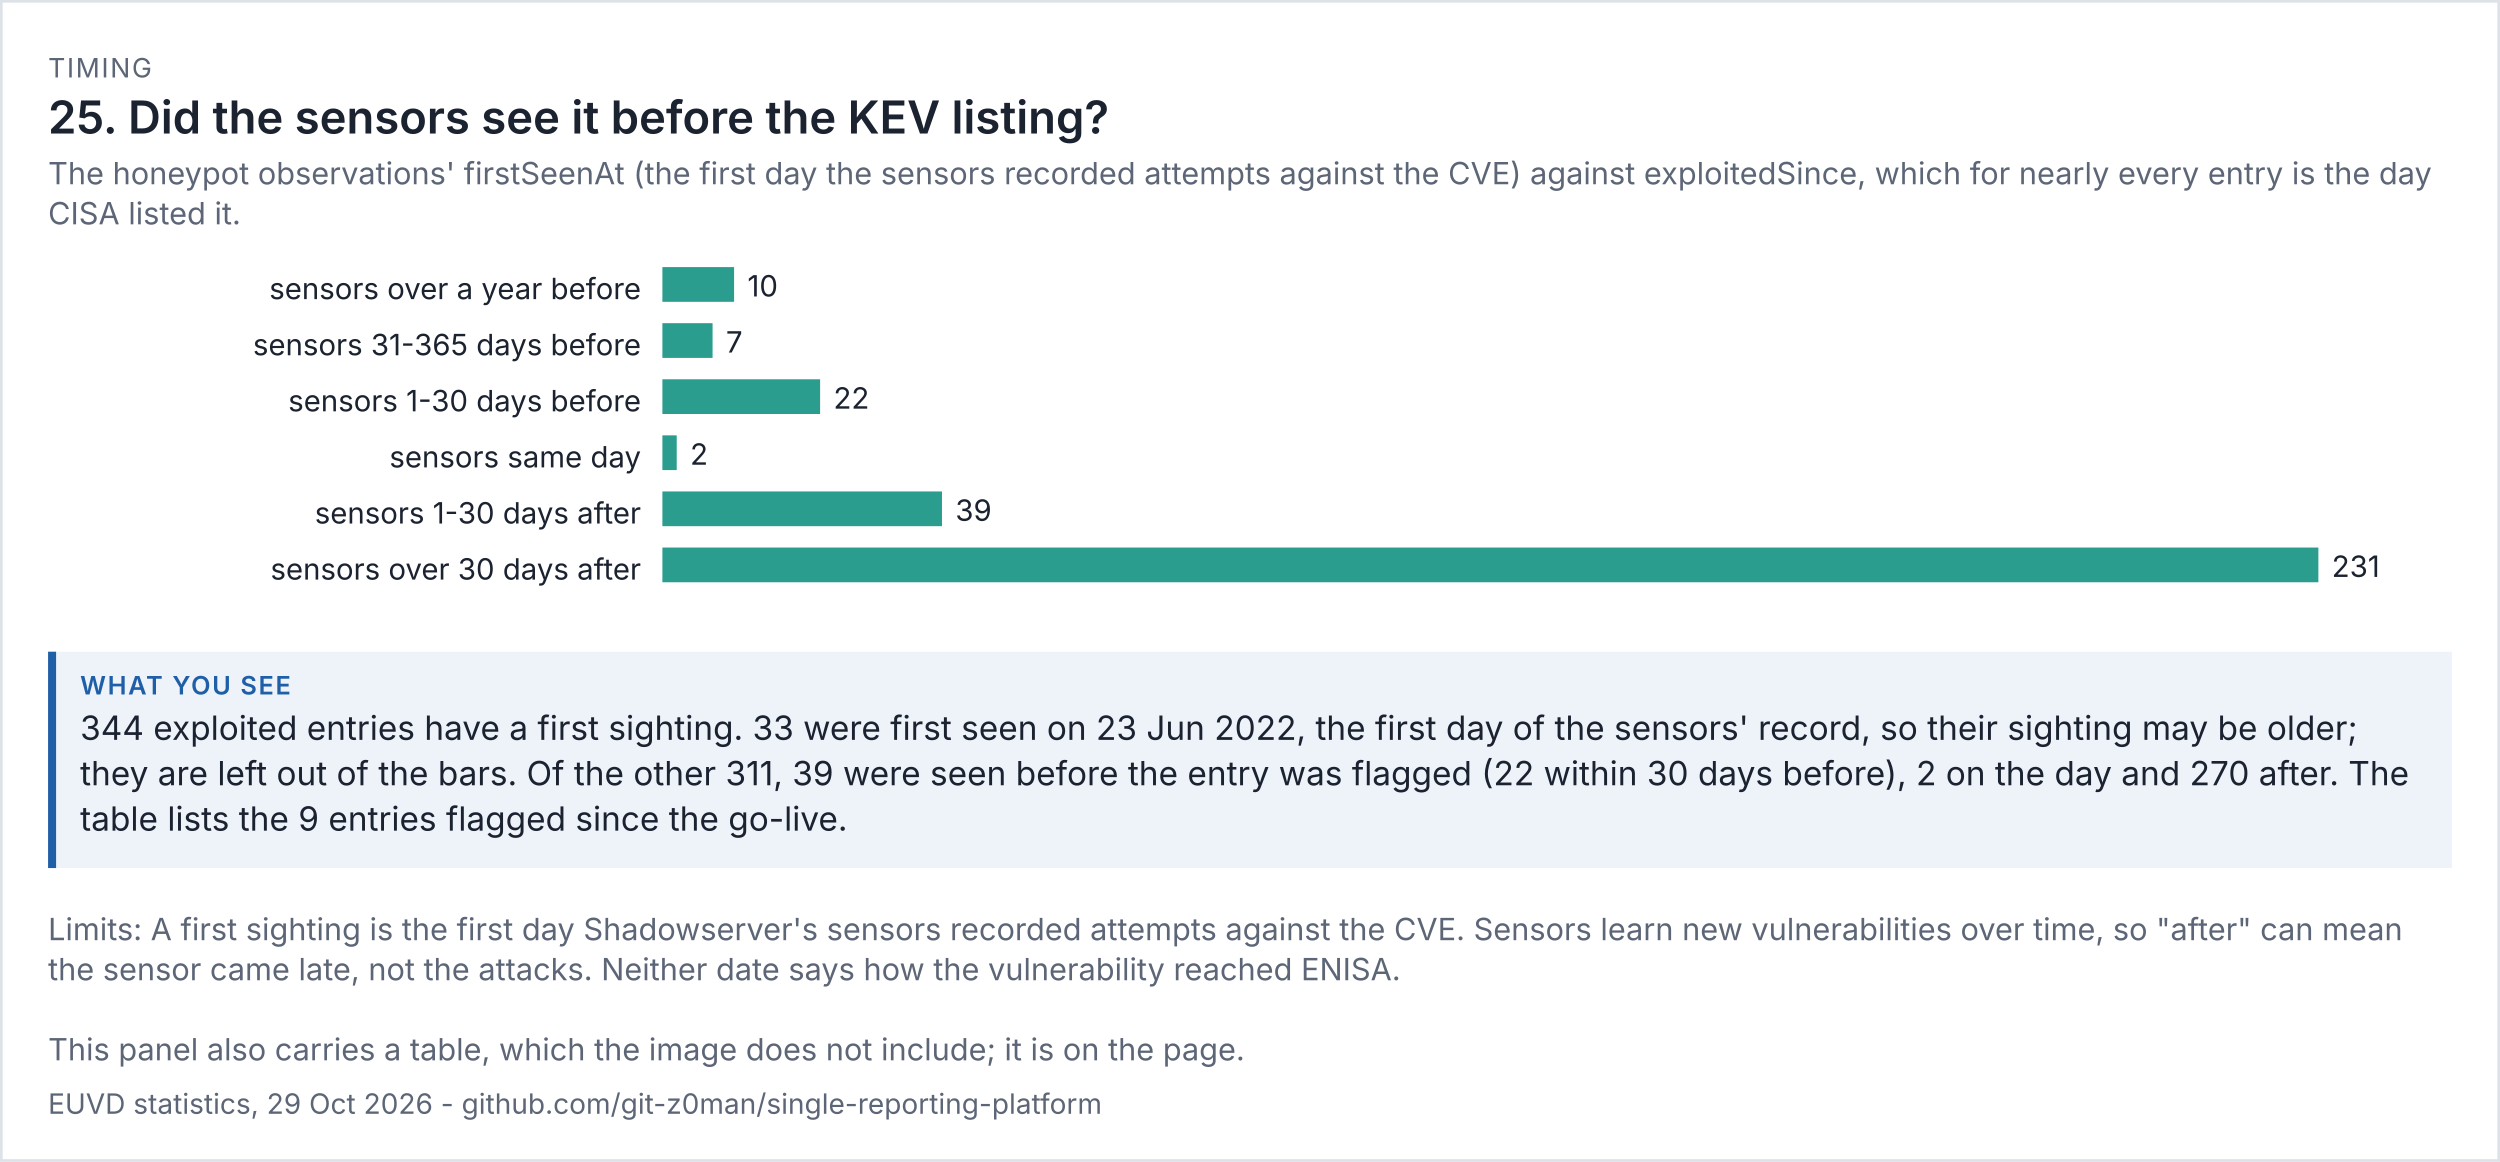
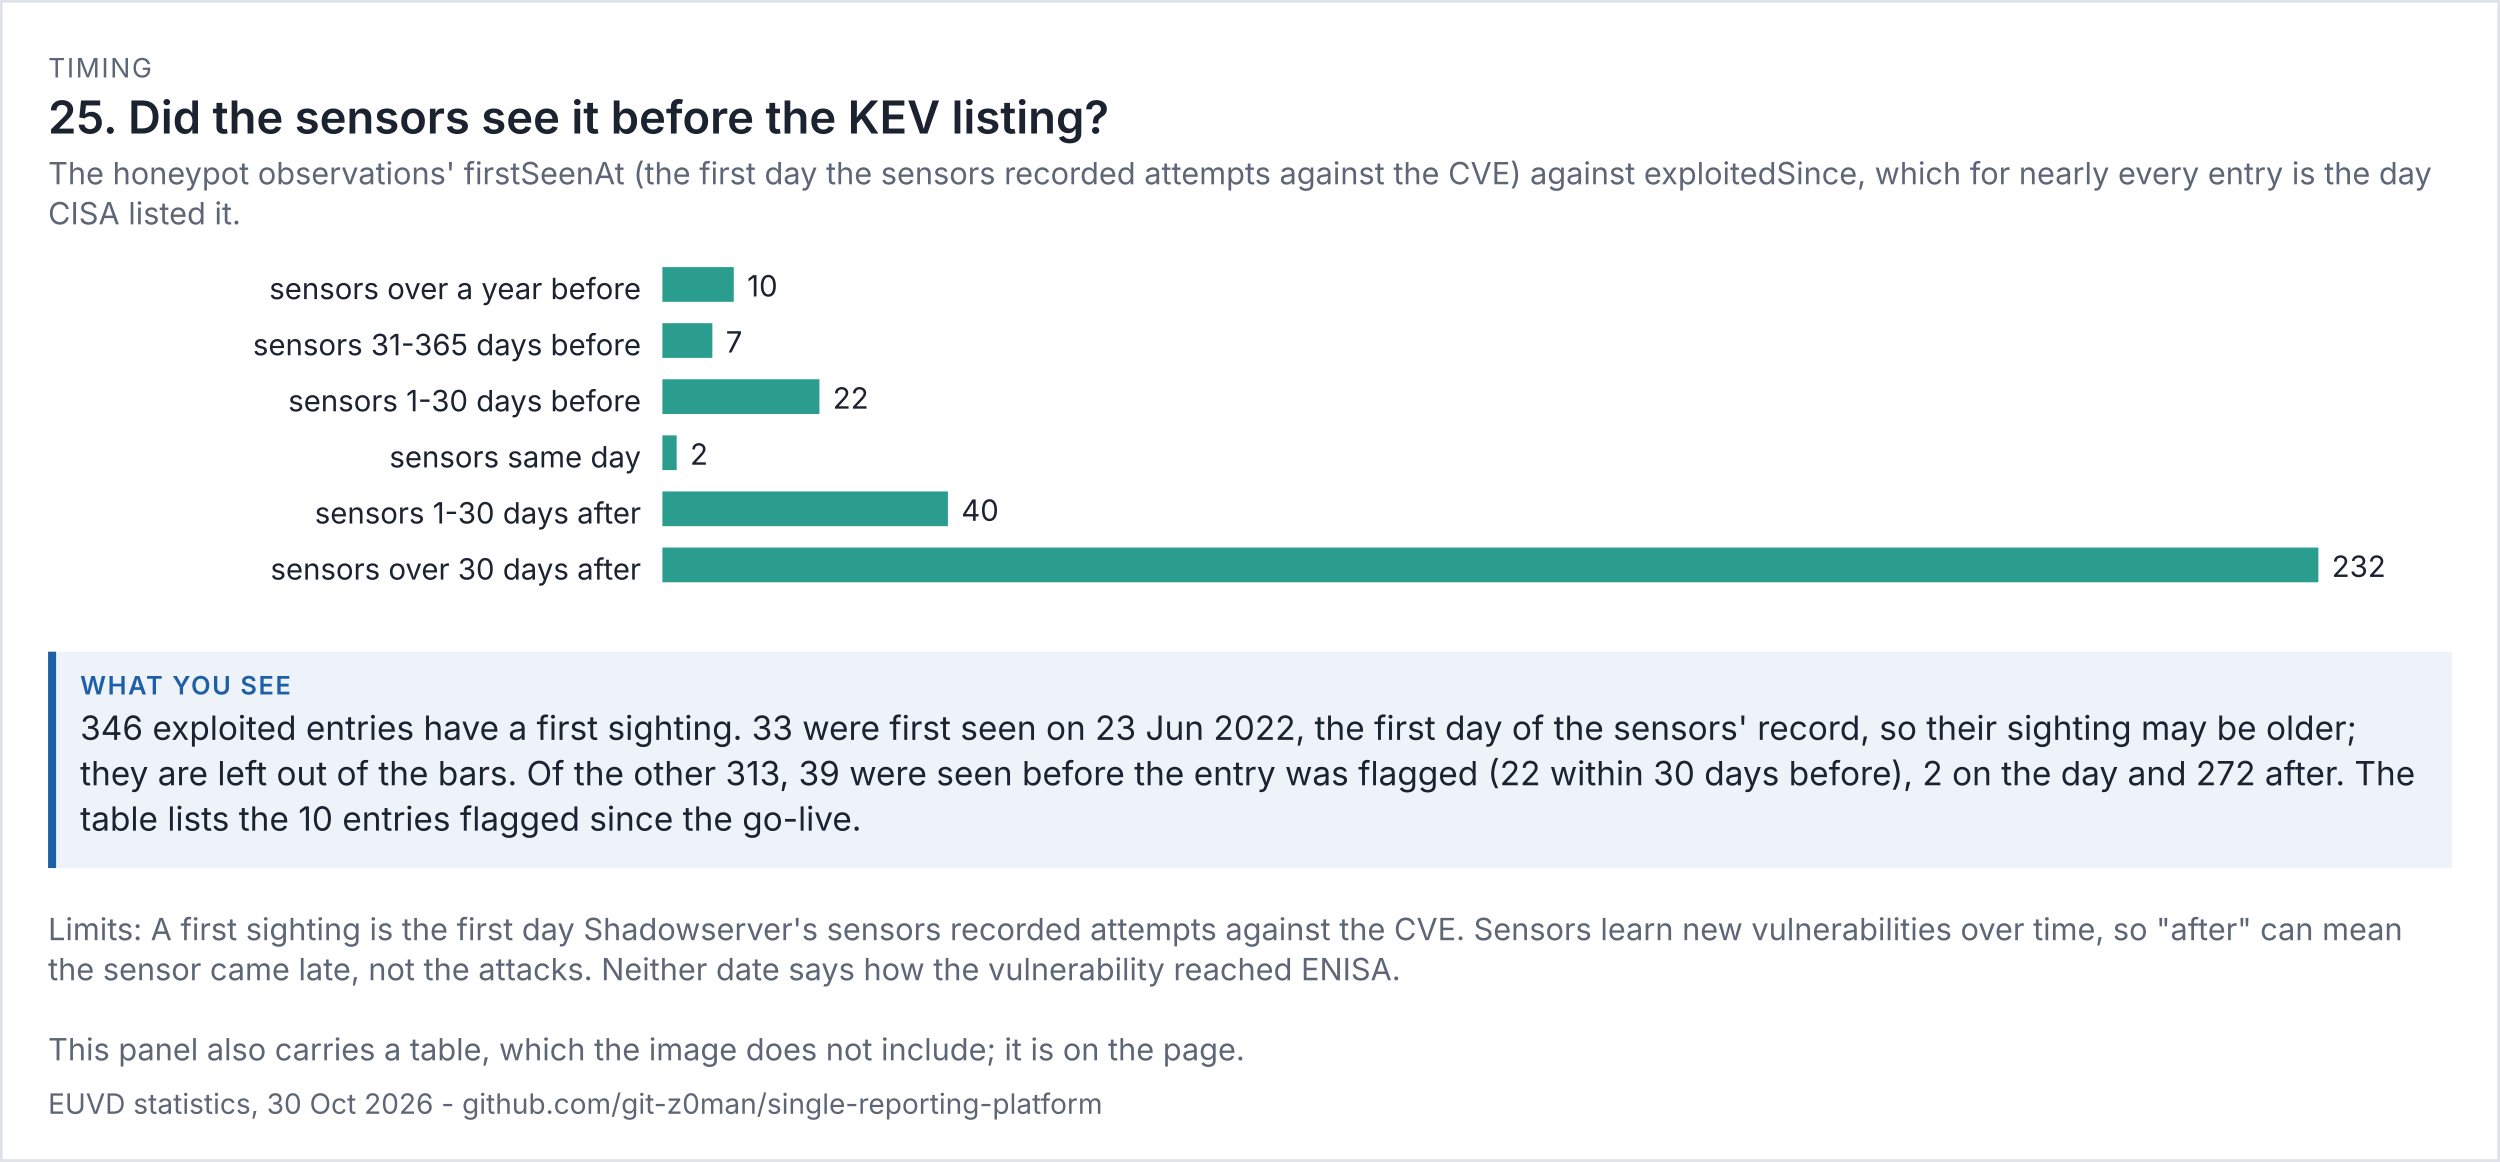
<svg xmlns="http://www.w3.org/2000/svg" viewBox="0 0 936 435" width="936" height="435" font-family="system-ui,-apple-system,'Segoe UI',sans-serif">
  <rect width="100%" height="100%" fill="#ffffff" />
  <rect x="0.5" y="0.5" width="935" height="434" fill="none" stroke="#dde1e8" />
  <text x="18" y="29" font-size="10" letter-spacing="0.6" fill="#5d6677">TIMING</text>
  <text x="18" y="50" font-size="17" fill="#1b2230" font-weight="600">25. Did the sensors see it before the KEV listing?</text>
  <text x="18" y="69" font-size="11.5" fill="#5d6677">The honeypot observations' firstSeenAt (the first day the sensors recorded attempts against the CVE) against exploitedSince, which for nearly every entry is the day</text>
  <text x="18" y="84" font-size="11.5" fill="#5d6677">CISA listed it.</text>
  <g transform="translate(18,94) scale(1)" font-size="11">
    <svg viewBox="0 0 900 138" role="img" width="900" height="138">
      <g>
        <text x="222" y="18" text-anchor="end" class="t" fill="rgb(27, 34, 48)">sensors over a year before</text>
-         <rect x="230" y="6" width="26.84" height="13" fill="rgb(42, 157, 143)" />
-         <text x="261.84" y="17" class="t" fill="rgb(27, 34, 48)">10</text>
+         <rect x="230" y="6" width="26.724" height="13" fill="rgb(42, 157, 143)" />
+         <text x="261.724" y="17" class="t" fill="rgb(27, 34, 48)">10</text>
        <text x="222" y="39" text-anchor="end" class="t" fill="rgb(27, 34, 48)">sensors 31-365 days before</text>
-         <rect x="230" y="27" width="18.788" height="13" fill="rgb(42, 157, 143)" />
-         <text x="253.788" y="38" class="t" fill="rgb(27, 34, 48)">7</text>
+         <rect x="230" y="27" width="18.707" height="13" fill="rgb(42, 157, 143)" />
+         <text x="253.707" y="38" class="t" fill="rgb(27, 34, 48)">7</text>
        <text x="222" y="60" text-anchor="end" class="t" fill="rgb(27, 34, 48)">sensors 1-30 days before</text>
-         <rect x="230" y="48" width="59.048" height="13" fill="rgb(42, 157, 143)" />
-         <text x="294.048" y="59" class="t" fill="rgb(27, 34, 48)">22</text>
+         <rect x="230" y="48" width="58.793" height="13" fill="rgb(42, 157, 143)" />
+         <text x="293.793" y="59" class="t" fill="rgb(27, 34, 48)">22</text>
        <text x="222" y="81" text-anchor="end" class="t" fill="rgb(27, 34, 48)">sensors same day</text>
-         <rect x="230" y="69" width="5.368" height="13" fill="rgb(42, 157, 143)" />
-         <text x="240.368" y="80" class="t" fill="rgb(27, 34, 48)">2</text>
+         <rect x="230" y="69" width="5.345" height="13" fill="rgb(42, 157, 143)" />
+         <text x="240.345" y="80" class="t" fill="rgb(27, 34, 48)">2</text>
        <text x="222" y="102" text-anchor="end" class="t" fill="rgb(27, 34, 48)">sensors 1-30 days after</text>
-         <rect x="230" y="90" width="104.675" height="13" fill="rgb(42, 157, 143)" />
-         <text x="339.675" y="101" class="t" fill="rgb(27, 34, 48)">39</text>
+         <rect x="230" y="90" width="106.897" height="13" fill="rgb(42, 157, 143)" />
+         <text x="341.897" y="101" class="t" fill="rgb(27, 34, 48)">40</text>
        <text x="222" y="123" text-anchor="end" class="t" fill="rgb(27, 34, 48)">sensors over 30 days after</text>
        <rect x="230" y="111" width="620" height="13" fill="rgb(42, 157, 143)" />
-         <text x="855" y="122" class="t" fill="rgb(27, 34, 48)">231</text>
+         <text x="855" y="122" class="t" fill="rgb(27, 34, 48)">232</text>
      </g>
    </svg>
  </g>
  <rect x="18" y="244" width="900" height="81" fill="#eef3fa" />
  <rect x="18" y="244" width="3" height="81" fill="#1f5fa8" />
  <text x="30" y="260" font-size="9.5" letter-spacing="0.6" font-weight="600" fill="#1f5fa8">WHAT YOU SEE</text>
-   <text x="30" y="277" font-size="12.5" fill="#1b2230">344 exploited entries have a first sighting. 33 were first seen on 23 Jun 2022, the first day of the sensors' record, so their sighting may be older;</text>
-   <text x="30" y="294" font-size="12.5" fill="#1b2230">they are left out of the bars. Of the other 311, 39 were seen before the entry was flagged (22 within 30 days before), 2 on the day and 270 after. The</text>
-   <text x="30" y="311" font-size="12.5" fill="#1b2230">table lists the 9 entries flagged since the go-live.</text>
+   <text x="30" y="277" font-size="12.5" fill="#1b2230">346 exploited entries have a first sighting. 33 were first seen on 23 Jun 2022, the first day of the sensors' record, so their sighting may be older;</text>
+   <text x="30" y="294" font-size="12.5" fill="#1b2230">they are left out of the bars. Of the other 313, 39 were seen before the entry was flagged (22 within 30 days before), 2 on the day and 272 after. The</text>
+   <text x="30" y="311" font-size="12.5" fill="#1b2230">table lists the 10 entries flagged since the go-live.</text>
  <text x="18" y="352" font-size="11.5" fill="#5d6677">Limits: A first sighting is the first day Shadowserver's sensors recorded attempts against the CVE. Sensors learn new vulnerabilities over time, so "after" can mean</text>
  <text x="18" y="367" font-size="11.5" fill="#5d6677">the sensor came late, not the attacks. Neither date says how the vulnerability reached ENISA.</text>
  <text x="18" y="397" font-size="11.5" fill="#5d6677">This panel also carries a table, which the image does not include; it is on the page.</text>
-   <text x="18" y="417" font-size="10.5" fill="#5d6677">EUVD statistics, 29 Oct 2026 - github.com/git-z0man/single-reporting-platform</text>
+   <text x="18" y="417" font-size="10.5" fill="#5d6677">EUVD statistics, 30 Oct 2026 - github.com/git-z0man/single-reporting-platform</text>
</svg>
